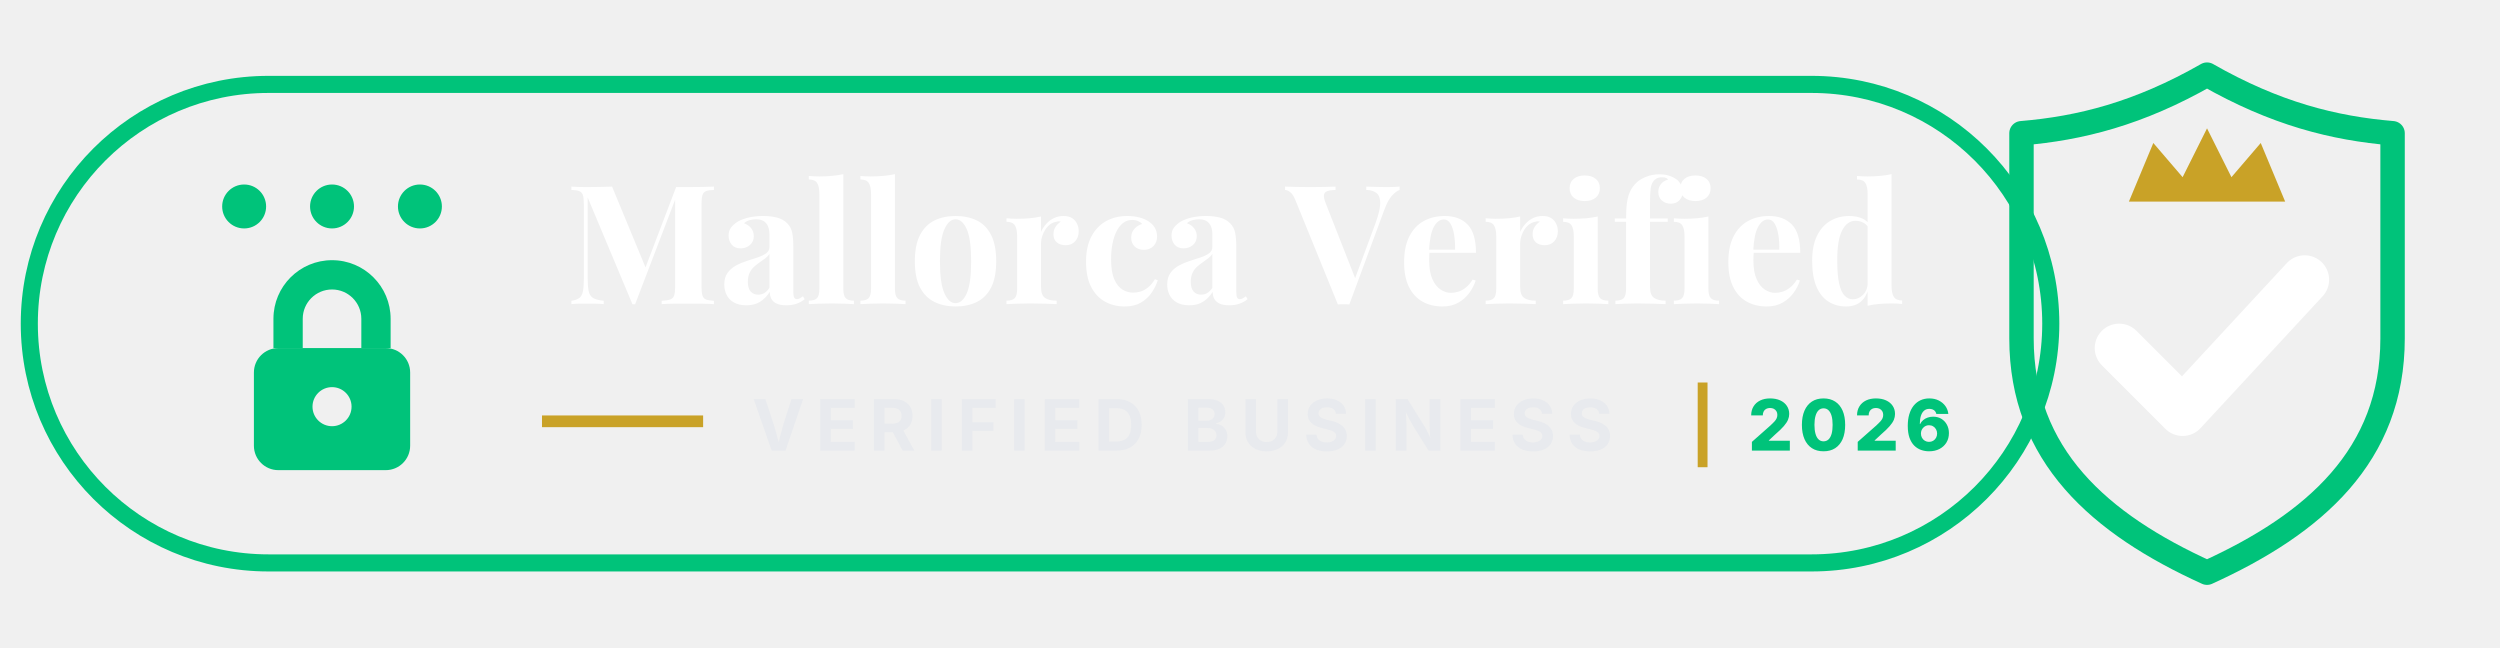
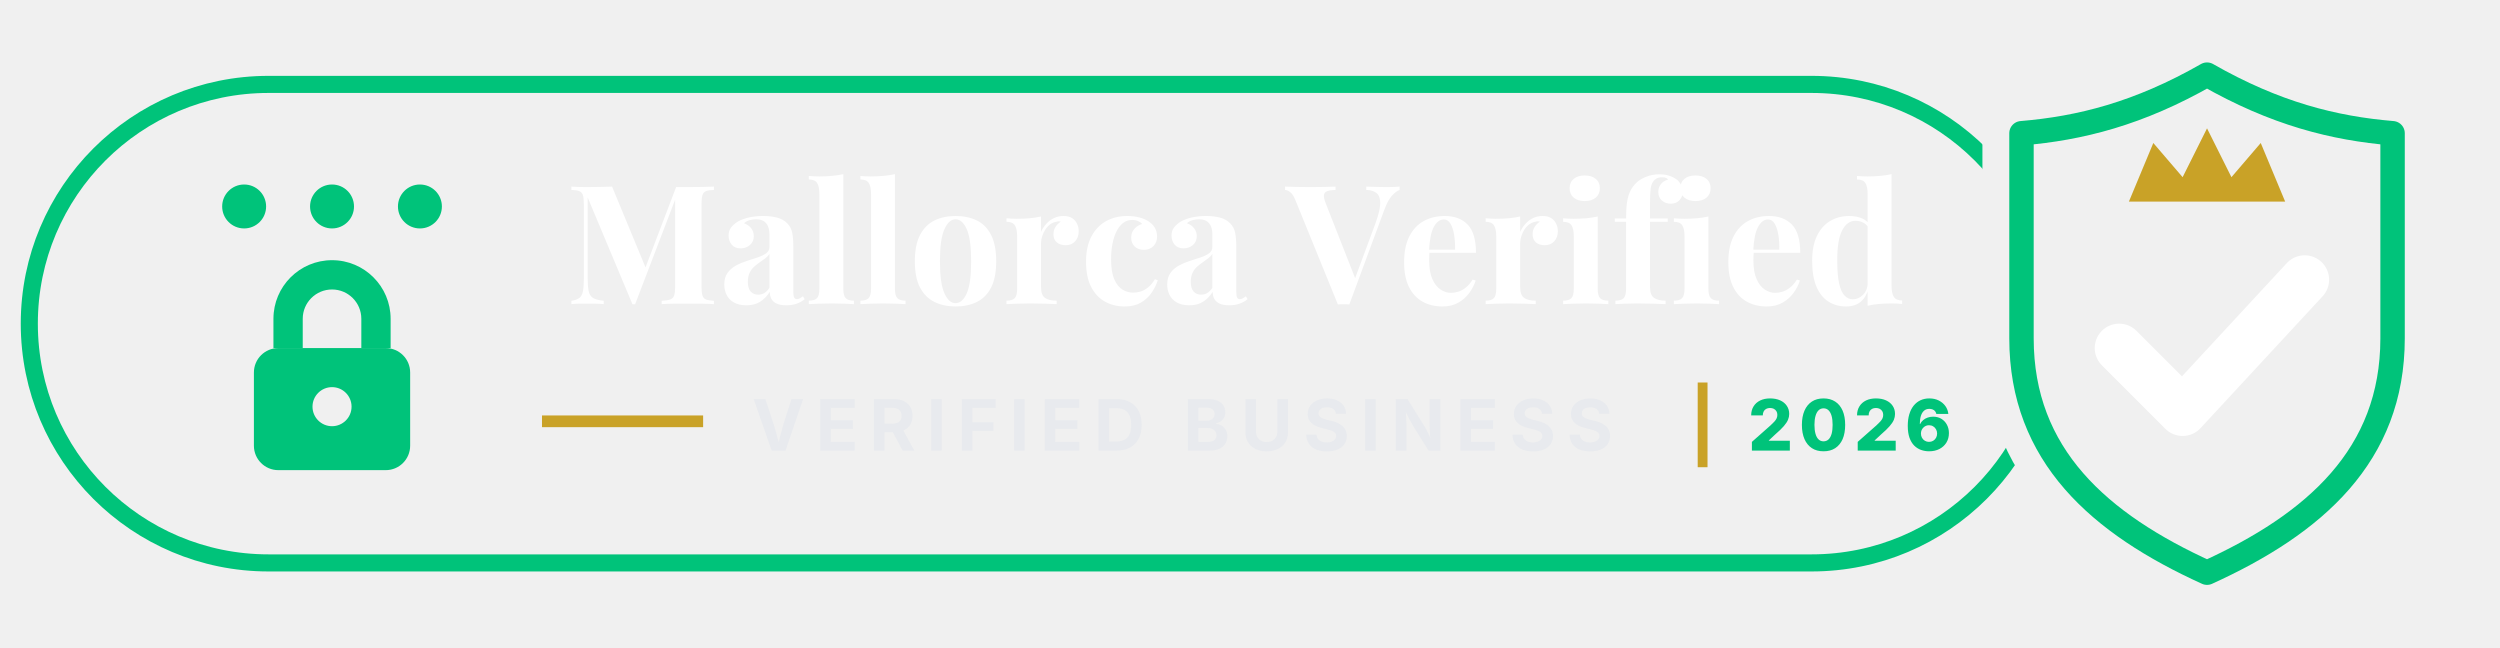
<svg xmlns="http://www.w3.org/2000/svg" width="224" height="58" viewBox="0 0 512 132" role="img" aria-label="Verified on Mallorca Verified 2026">
  <defs>
    <mask id="keyhole">
      <rect x="48" y="67" width="40" height="33" fill="#FFFFFF" />
      <circle cx="68" cy="83" r="4" fill="#000000" />
    </mask>
+     <mask id="shieldcut">
+       <rect width="512" height="132" fill="#FFFFFF" />
+       <path d="M452 15 c14 8 26 11 38 12 v42 c0 24 -16 38 -38 48 c-22 -10 -38 -24 -38 -48 v-42 c12 -1 24 -4 38 -12 z" fill="#000000" stroke="#000000" stroke-width="16" stroke-linejoin="round" />
+     </mask>
  </defs>
-   <rect x="6" y="17" width="414" height="98" rx="49" fill="none" stroke="#00C37A" stroke-width="3.5" />
+   <rect x="6" y="17" width="414" height="98" rx="49" fill="none" stroke="#00C37A" stroke-width="3.5" mask="url(#shieldcut)" />
  <g fill="#00C37A">
    <circle cx="50" cy="42" r="4.5" />
    <circle cx="68" cy="42" r="4.5" />
    <circle cx="86" cy="42" r="4.5" />
    <path d="M56 71 v-6 a12 12 0 0 1 24 0 v6 h-6 v-6 a6 6 0 0 0 -12 0 v6 z" />
    <rect x="52" y="71" width="32" height="25" rx="5" mask="url(#keyhole)" />
  </g>
  <path d="M146.22 37.93L146.22 38.61Q145.13 38.64 144.59 38.86Q144.05 39.08 143.86 39.68Q143.67 40.27 143.67 41.53L143.67 58.40Q143.67 59.62 143.86 60.23Q144.05 60.84 144.59 61.05Q145.13 61.25 146.22 61.32L146.22 62Q145.27 61.93 143.83 61.91Q142.38 61.90 140.88 61.90Q139.25 61.90 137.82 61.91Q136.40 61.93 135.51 62L135.51 61.32Q136.67 61.25 137.26 61.05Q137.86 60.84 138.06 60.23Q138.27 59.62 138.27 58.40L138.27 40L138.50 40L130.07 62.03L129.53 62.03L120.35 40.14L120.35 56.42Q120.35 58.29 120.55 59.30Q120.76 60.30 121.45 60.73Q122.15 61.15 123.65 61.32L123.65 62Q123 61.93 121.95 61.91Q120.89 61.90 119.97 61.90Q119.19 61.90 118.38 61.91Q117.56 61.93 117.02 62L117.02 61.32Q118.11 61.15 118.65 60.74Q119.19 60.33 119.38 59.40Q119.57 58.46 119.57 56.83L119.57 41.53Q119.57 40.27 119.38 39.68Q119.19 39.08 118.63 38.86Q118.07 38.64 117.02 38.61L117.02 37.93Q117.56 37.96 118.38 38Q119.19 38.03 119.97 38.03Q121.44 38.03 122.85 38Q124.26 37.96 125.35 37.93L132.49 55.17L131.64 55.95L138.47 38.03Q139.05 38.03 139.66 38.03Q140.27 38.03 140.88 38.03Q142.38 38.03 143.83 38Q145.27 37.96 146.22 37.93M152.85 62.24Q151.32 62.24 150.30 61.66Q149.28 61.08 148.81 60.11Q148.33 59.14 148.33 57.99Q148.33 56.53 148.99 55.61Q149.66 54.69 150.71 54.11Q151.76 53.53 152.94 53.16Q154.11 52.79 155.18 52.43Q156.25 52.07 156.92 51.58Q157.58 51.09 157.58 50.30L157.58 47.65Q157.58 46.77 157.29 46.07Q157 45.37 156.41 45Q155.81 44.63 154.86 44.63Q154.18 44.63 153.50 44.81Q152.82 45 152.38 45.44Q153.33 45.78 153.86 46.48Q154.38 47.18 154.38 48.06Q154.38 49.22 153.58 49.90Q152.78 50.58 151.70 50.58Q150.47 50.58 149.84 49.81Q149.22 49.05 149.22 47.96Q149.22 46.97 149.71 46.33Q150.20 45.68 151.09 45.10Q152.04 44.56 153.38 44.25Q154.72 43.95 156.29 43.95Q157.85 43.95 159.11 44.27Q160.37 44.59 161.22 45.44Q162 46.22 162.24 47.36Q162.47 48.50 162.47 50.24L162.47 59.48Q162.47 60.33 162.65 60.66Q162.81 60.98 163.22 60.98Q163.53 60.98 163.82 60.81Q164.11 60.64 164.45 60.40L164.79 60.98Q164.07 61.59 163.14 61.91Q162.20 62.24 161.05 62.24Q159.79 62.24 159.04 61.88Q158.29 61.52 157.97 60.91Q157.65 60.30 157.65 59.48Q156.83 60.78 155.68 61.51Q154.52 62.24 152.85 62.24M155.27 60.06Q155.95 60.06 156.51 59.74Q157.07 59.42 157.58 58.67L157.58 51.70Q157.27 52.21 156.73 52.62Q156.19 53.02 155.57 53.45Q154.96 53.87 154.40 54.38Q153.84 54.89 153.50 55.64Q153.16 56.39 153.16 57.44Q153.16 58.77 153.74 59.42Q154.31 60.06 155.27 60.06M172.71 35.38L172.71 58.84Q172.71 60.27 173.20 60.78Q173.69 61.29 174.88 61.29L174.88 62Q174.24 61.97 172.95 61.91Q171.66 61.86 170.33 61.86Q169 61.86 167.66 61.91Q166.32 61.97 165.64 62L165.64 61.29Q166.83 61.29 167.32 60.78Q167.81 60.27 167.81 58.84L167.81 39.46Q167.81 37.93 167.35 37.20Q166.89 36.47 165.64 36.47L165.64 35.75Q166.72 35.85 167.75 35.85Q169.14 35.85 170.40 35.73Q171.66 35.62 172.71 35.38M183.28 35.38L183.28 58.84Q183.28 60.27 183.78 60.78Q184.27 61.29 185.46 61.29L185.46 62Q184.81 61.97 183.52 61.91Q182.23 61.86 180.90 61.86Q179.58 61.86 178.23 61.91Q176.89 61.97 176.21 62L176.21 61.29Q177.40 61.29 177.89 60.78Q178.39 60.27 178.39 58.84L178.39 39.46Q178.39 37.93 177.93 37.20Q177.47 36.47 176.21 36.47L176.21 35.75Q177.30 35.85 178.32 35.85Q179.71 35.85 180.97 35.73Q182.23 35.62 183.28 35.38M195.69 43.95Q198.18 43.95 200.05 44.86Q201.92 45.78 202.97 47.82Q204.02 49.86 204.02 53.23Q204.02 56.59 202.97 58.62Q201.92 60.64 200.05 61.56Q198.18 62.48 195.69 62.48Q193.28 62.48 191.39 61.56Q189.51 60.64 188.43 58.62Q187.36 56.59 187.36 53.23Q187.36 49.86 188.43 47.82Q189.51 45.78 191.39 44.86Q193.28 43.95 195.69 43.95M195.69 44.63Q194.33 44.63 193.42 46.65Q192.50 48.67 192.50 53.23Q192.50 57.78 193.42 59.79Q194.33 61.80 195.69 61.80Q197.09 61.80 197.99 59.79Q198.89 57.78 198.89 53.23Q198.89 48.67 197.99 46.65Q197.09 44.63 195.69 44.63M217.83 43.95Q218.92 43.95 219.60 44.41Q220.28 44.86 220.60 45.58Q220.92 46.29 220.92 47.07Q220.92 48.33 220.19 49.13Q219.46 49.93 218.27 49.93Q217.08 49.93 216.42 49.34Q215.75 48.74 215.75 47.75Q215.75 46.80 216.18 46.17Q216.60 45.54 217.25 45.10Q216.77 44.97 216.30 45.14Q215.65 45.24 215.07 45.66Q214.50 46.09 214.09 46.72Q213.68 47.35 213.44 48.08Q213.20 48.81 213.20 49.49L213.20 58.50Q213.20 60.13 214 60.71Q214.80 61.29 216.40 61.29L216.40 62Q215.62 61.97 214.12 61.91Q212.63 61.86 210.99 61.86Q209.63 61.86 208.24 61.91Q206.85 61.97 206.13 62L206.13 61.29Q207.32 61.29 207.81 60.78Q208.31 60.27 208.31 58.84L208.31 48.13Q208.31 46.60 207.85 45.87Q207.39 45.14 206.13 45.14L206.13 44.42Q207.22 44.52 208.24 44.52Q209.67 44.52 210.91 44.41Q212.15 44.29 213.20 44.05L213.20 47.21Q213.61 46.29 214.29 45.54Q214.97 44.80 215.86 44.37Q216.74 43.95 217.83 43.95M230.85 43.95Q232.18 43.95 233.28 44.23Q234.39 44.52 235.10 44.97Q235.98 45.51 236.48 46.31Q236.97 47.11 236.97 48.16Q236.97 49.35 236.22 50.12Q235.47 50.88 234.28 50.88Q233.09 50.88 232.38 50.20Q231.67 49.52 231.67 48.37Q231.67 47.28 232.35 46.55Q233.03 45.82 233.91 45.58Q233.64 45.24 233.09 45Q232.55 44.76 231.87 44.76Q230.82 44.76 230.02 45.37Q229.22 45.99 228.67 47.07Q228.13 48.16 227.84 49.62Q227.55 51.09 227.55 52.82Q227.55 55.44 228.21 56.93Q228.88 58.43 229.91 59.04Q230.95 59.65 232.07 59.65Q232.72 59.65 233.48 59.45Q234.25 59.25 235.05 58.63Q235.85 58.02 236.53 56.90L237.11 57.10Q236.73 58.36 235.88 59.62Q235.03 60.88 233.67 61.68Q232.31 62.48 230.34 62.48Q228.13 62.48 226.34 61.51Q224.56 60.54 223.49 58.52Q222.42 56.49 222.42 53.30Q222.42 50.24 223.52 48.14Q224.63 46.05 226.53 45Q228.44 43.95 230.85 43.95M243.57 62.24Q242.04 62.24 241.02 61.66Q240 61.08 239.52 60.11Q239.04 59.14 239.04 57.99Q239.04 56.53 239.71 55.61Q240.37 54.69 241.42 54.11Q242.48 53.53 243.65 53.16Q244.82 52.79 245.89 52.43Q246.97 52.07 247.63 51.58Q248.29 51.09 248.29 50.30L248.29 47.65Q248.29 46.77 248 46.07Q247.71 45.37 247.12 45Q246.52 44.63 245.57 44.63Q244.89 44.63 244.21 44.81Q243.53 45 243.09 45.44Q244.04 45.78 244.57 46.48Q245.10 47.18 245.10 48.06Q245.10 49.22 244.30 49.90Q243.50 50.58 242.41 50.58Q241.19 50.58 240.56 49.81Q239.93 49.05 239.93 47.96Q239.93 46.97 240.42 46.33Q240.91 45.68 241.80 45.10Q242.75 44.56 244.09 44.25Q245.44 43.95 247 43.95Q248.56 43.95 249.82 44.27Q251.08 44.59 251.93 45.44Q252.71 46.22 252.95 47.36Q253.19 48.50 253.19 50.24L253.19 59.48Q253.19 60.33 253.36 60.66Q253.53 60.98 253.94 60.98Q254.24 60.98 254.53 60.81Q254.82 60.64 255.16 60.40L255.50 60.98Q254.79 61.59 253.85 61.91Q252.92 62.24 251.76 62.24Q250.50 62.24 249.75 61.88Q249.01 61.52 248.68 60.91Q248.36 60.30 248.36 59.48Q247.54 60.78 246.39 61.51Q245.23 62.24 243.57 62.24M245.98 60.06Q246.66 60.06 247.22 59.74Q247.78 59.42 248.29 58.67L248.29 51.70Q247.99 52.21 247.44 52.62Q246.90 53.02 246.29 53.45Q245.67 53.87 245.11 54.38Q244.55 54.89 244.21 55.64Q243.87 56.39 243.87 57.44Q243.87 58.77 244.45 59.42Q245.03 60.06 245.98 60.06M286.64 37.93L286.64 38.61Q285.90 38.88 285.06 39.80Q284.23 40.72 283.52 42.65L276.34 62.07Q276.07 62.03 275.76 62.03Q275.46 62.03 275.15 62.03Q274.88 62.03 274.57 62.03Q274.27 62.03 274 62.07L265.33 40.78Q264.85 39.56 264.27 39.10Q263.69 38.64 263.18 38.61L263.18 37.93Q264.20 37.96 265.58 38Q266.96 38.03 268.35 38.03Q269.92 38.03 271.29 38Q272.67 37.96 273.52 37.93L273.52 38.61Q272.43 38.64 271.82 38.86Q271.21 39.08 271.14 39.68Q271.07 40.27 271.55 41.46L277.74 57.21L277.02 58.06L281.71 45.41Q282.63 42.86 282.67 41.40Q282.70 39.93 281.95 39.29Q281.20 38.64 279.81 38.61L279.81 37.93Q280.97 37.96 281.99 38Q283.01 38.03 284.06 38.03Q284.81 38.03 285.47 38Q286.13 37.96 286.64 37.93M295.89 43.95Q298.88 43.95 300.58 45.71Q302.28 47.48 302.28 51.49L291.10 51.49L291.03 50.85L298 50.85Q298.03 49.18 297.80 47.77Q297.56 46.36 297.05 45.51Q296.54 44.66 295.69 44.66Q294.50 44.66 293.66 46.16Q292.83 47.65 292.66 51.12L292.76 51.32Q292.73 51.73 292.71 52.17Q292.70 52.62 292.70 53.09Q292.70 55.44 293.36 56.90Q294.02 58.36 295.04 59.02Q296.06 59.69 297.12 59.69Q297.83 59.69 298.59 59.47Q299.36 59.25 300.14 58.65Q300.92 58.06 301.60 56.97L302.22 57.17Q301.81 58.46 300.92 59.69Q300.04 60.91 298.68 61.69Q297.32 62.48 295.42 62.48Q293.10 62.48 291.34 61.49Q289.57 60.50 288.56 58.50Q287.56 56.49 287.56 53.40Q287.56 50.24 288.63 48.13Q289.70 46.02 291.59 44.98Q293.48 43.95 295.89 43.95M315.95 43.95Q317.04 43.95 317.72 44.41Q318.40 44.86 318.72 45.58Q319.05 46.29 319.05 47.07Q319.05 48.33 318.31 49.13Q317.58 49.93 316.39 49.93Q315.20 49.93 314.54 49.34Q313.88 48.74 313.88 47.75Q313.88 46.80 314.30 46.17Q314.73 45.54 315.37 45.10Q314.90 44.97 314.42 45.14Q313.78 45.24 313.20 45.66Q312.62 46.09 312.21 46.72Q311.80 47.35 311.57 48.08Q311.33 48.81 311.33 49.49L311.33 58.50Q311.33 60.13 312.13 60.71Q312.93 61.29 314.52 61.29L314.52 62Q313.74 61.97 312.25 61.91Q310.75 61.86 309.12 61.86Q307.76 61.86 306.36 61.91Q304.97 61.97 304.26 62L304.26 61.29Q305.45 61.29 305.94 60.78Q306.43 60.27 306.43 58.84L306.43 48.13Q306.43 46.60 305.97 45.87Q305.51 45.14 304.26 45.14L304.26 44.42Q305.34 44.52 306.36 44.52Q307.79 44.52 309.03 44.41Q310.27 44.29 311.33 44.05L311.33 47.21Q311.74 46.29 312.42 45.54Q313.10 44.80 313.98 44.37Q314.86 43.95 315.95 43.95M324.55 35.65Q325.98 35.65 326.81 36.35Q327.65 37.04 327.65 38.27Q327.65 39.49 326.81 40.19Q325.98 40.89 324.55 40.89Q323.13 40.89 322.29 40.19Q321.46 39.49 321.46 38.27Q321.46 37.04 322.29 36.35Q323.13 35.65 324.55 35.65M327.21 44.05L327.21 58.84Q327.21 60.27 327.70 60.78Q328.19 61.29 329.38 61.29L329.38 62Q328.77 61.97 327.48 61.91Q326.19 61.86 324.86 61.86Q323.53 61.86 322.17 61.91Q320.81 61.97 320.13 62L320.13 61.29Q321.32 61.29 321.82 60.78Q322.31 60.27 322.31 58.84L322.31 48.13Q322.31 46.60 321.85 45.87Q321.39 45.14 320.13 45.14L320.13 44.42Q321.22 44.52 322.24 44.52Q323.67 44.52 324.91 44.41Q326.15 44.29 327.21 44.05M339.82 35.41Q341.01 35.41 341.89 35.72Q342.78 36.02 343.46 36.53Q343.93 36.91 344.27 37.57Q344.61 38.23 344.61 39.08Q344.61 40 343.95 40.72Q343.29 41.43 342.20 41.43Q341.08 41.43 340.35 40.78Q339.62 40.14 339.62 39.02Q339.62 38.13 340.13 37.45Q340.64 36.77 341.62 36.50Q341.52 36.30 341.21 36.16Q340.91 36.02 340.40 36.02Q339.72 36.02 339.28 36.26Q338.83 36.50 338.56 36.91Q338.19 37.42 338.05 38.39Q337.92 39.36 337.92 41.36L337.92 44.46L341.55 44.46L341.55 45.14L337.92 45.14L337.92 58.50Q337.92 60.16 338.77 60.73Q339.62 61.29 341.11 61.29L341.11 62Q340.23 61.97 338.63 61.91Q337.03 61.86 335.26 61.86Q333.97 61.86 332.73 61.91Q331.49 61.97 330.84 62L330.84 61.29Q332.03 61.29 332.53 60.78Q333.02 60.27 333.02 58.84L333.02 45.14L330.71 45.14L330.71 44.46L333.02 44.46Q333.02 42.45 333.22 41.11Q333.43 39.76 333.90 38.81Q334.38 37.86 335.16 37.11Q335.91 36.40 337.15 35.91Q338.39 35.41 339.82 35.41M347.23 35.65Q348.66 35.65 349.49 36.35Q350.33 37.04 350.33 38.27Q350.33 39.49 349.49 40.19Q348.66 40.89 347.23 40.89Q345.80 40.89 344.97 40.19Q344.14 39.49 344.14 38.27Q344.14 37.04 344.97 36.35Q345.80 35.65 347.23 35.65M349.88 44.05L349.88 58.84Q349.88 60.27 350.38 60.78Q350.87 61.29 352.06 61.29L352.06 62Q351.45 61.97 350.16 61.91Q348.86 61.86 347.54 61.86Q346.21 61.86 344.85 61.91Q343.49 61.97 342.81 62L342.81 61.29Q344 61.29 344.49 60.78Q344.99 60.27 344.99 58.84L344.99 48.13Q344.99 46.60 344.53 45.87Q344.07 45.14 342.81 45.14L342.81 44.42Q343.90 44.52 344.92 44.52Q346.35 44.52 347.59 44.41Q348.83 44.29 349.88 44.05M362.29 43.95Q365.29 43.95 366.99 45.71Q368.69 47.48 368.69 51.49L357.50 51.49L357.43 50.85L364.40 50.85Q364.44 49.18 364.20 47.77Q363.96 46.36 363.45 45.51Q362.94 44.66 362.09 44.66Q360.90 44.66 360.07 46.16Q359.23 47.65 359.06 51.12L359.17 51.32Q359.13 51.73 359.11 52.17Q359.10 52.62 359.10 53.09Q359.10 55.44 359.76 56.90Q360.42 58.36 361.44 59.02Q362.46 59.69 363.52 59.69Q364.23 59.69 365 59.47Q365.76 59.25 366.54 58.65Q367.33 58.06 368.01 56.97L368.62 57.17Q368.21 58.46 367.33 59.69Q366.44 60.91 365.08 61.69Q363.72 62.48 361.82 62.48Q359.51 62.48 357.74 61.49Q355.97 60.50 354.97 58.50Q353.96 56.49 353.96 53.40Q353.96 50.24 355.03 48.13Q356.11 46.02 357.99 44.98Q359.88 43.95 362.29 43.95M387.39 35.38L387.39 58.26Q387.39 59.79 387.86 60.52Q388.34 61.25 389.56 61.25L389.56 61.97Q388.51 61.86 387.45 61.86Q386.03 61.86 384.78 61.97Q383.54 62.07 382.49 62.34L382.49 39.46Q382.49 37.93 382.03 37.20Q381.57 36.47 380.31 36.47L380.31 35.75Q381.40 35.85 382.42 35.85Q383.82 35.85 385.07 35.73Q386.33 35.62 387.39 35.38M378.72 43.95Q380.21 43.95 381.35 44.44Q382.49 44.93 383.14 46.09L382.73 46.46Q382.29 45.65 381.55 45.29Q380.82 44.93 380.01 44.93Q378.27 44.93 377.25 46.95Q376.23 48.98 376.27 53.19Q376.27 56.08 376.66 57.80Q377.05 59.52 377.78 60.27Q378.51 61.01 379.46 61.01Q380.62 61.01 381.54 60.10Q382.46 59.18 382.52 57.61L382.69 58.80Q382.18 60.61 381.04 61.54Q379.91 62.48 378.07 62.48Q376.06 62.48 374.48 61.49Q372.90 60.50 372.02 58.45Q371.13 56.39 371.13 53.13Q371.13 50.03 372.12 48.01Q373.11 45.99 374.82 44.97Q376.54 43.95 378.72 43.95" fill="#FFFFFF" />
  <path d="M160.87 92L158.04 92L154.35 81.45L156.75 81.45L158.43 86.54Q158.74 87.50 159.05 88.66Q159.36 89.82 159.71 91.19L159.24 91.19Q159.58 89.81 159.88 88.65Q160.17 87.50 160.46 86.54L162.09 81.45L164.48 81.45M175.05 92L167.98 92L167.98 81.45L175.04 81.45L175.04 83.24L170.14 83.24L170.14 85.79L174.67 85.79L174.67 87.55L170.14 87.55L170.14 90.21L175.05 90.21M181.15 92L178.99 92L178.99 81.45L183.10 81.45Q184.31 81.45 185.15 81.88Q185.99 82.30 186.43 83.07Q186.88 83.84 186.88 84.88Q186.88 85.93 186.43 86.68Q185.98 87.43 185.12 87.83Q184.27 88.23 183.05 88.23L180.26 88.23L180.26 86.48L182.71 86.48Q183.37 86.48 183.80 86.30Q184.22 86.12 184.43 85.77Q184.65 85.41 184.65 84.88Q184.65 84.35 184.43 83.98Q184.22 83.62 183.79 83.43Q183.36 83.23 182.70 83.23L181.15 83.23L181.15 92M187.25 92L184.86 92L182.29 87.20L184.63 87.20M190.71 81.45L192.87 81.45L192.87 92L190.71 92M199.14 92L196.98 92L196.98 81.45L203.92 81.45L203.92 83.24L199.14 83.24L199.14 86.19L203.45 86.19L203.45 87.95L199.14 87.95M207.69 81.45L209.85 81.45L209.85 92L207.69 92M221.04 92L213.96 92L213.96 81.45L221.02 81.45L221.02 83.24L216.12 83.24L216.12 85.79L220.65 85.79L220.65 87.55L216.12 87.55L216.12 90.21L221.04 90.21M228.68 92L225.95 92L225.95 90.14L228.58 90.14Q229.59 90.14 230.29 89.78Q230.98 89.42 231.32 88.66Q231.67 87.90 231.67 86.72Q231.67 85.54 231.32 84.79Q230.97 84.03 230.29 83.67Q229.60 83.31 228.59 83.31L225.90 83.31L225.90 81.45L228.72 81.45Q230.30 81.45 231.45 82.08Q232.59 82.72 233.21 83.90Q233.82 85.08 233.82 86.72Q233.82 88.37 233.21 89.55Q232.59 90.73 231.44 91.37Q230.29 92 228.68 92M224.97 81.45L227.13 81.45L227.13 92L224.97 92M247.73 92L243.28 92L243.28 81.45L247.46 81.45Q248.62 81.45 249.40 81.80Q250.17 82.15 250.56 82.76Q250.94 83.37 250.94 84.16Q250.94 84.79 250.70 85.25Q250.45 85.71 250.02 86.01Q249.59 86.30 249.05 86.43L249.05 86.53Q249.64 86.56 250.17 86.87Q250.70 87.19 251.03 87.75Q251.36 88.31 251.36 89.09Q251.36 89.93 250.94 90.58Q250.53 91.24 249.73 91.62Q248.93 92 247.73 92M245.44 87.36L245.44 90.22L247.31 90.22Q248.25 90.22 248.69 89.85Q249.13 89.49 249.13 88.88Q249.13 88.44 248.92 88.10Q248.70 87.75 248.30 87.56Q247.91 87.36 247.36 87.36L245.44 87.36M245.44 83.21L245.44 85.88L247.14 85.88Q247.60 85.88 247.97 85.72Q248.34 85.55 248.55 85.24Q248.76 84.93 248.76 84.51Q248.76 83.94 248.35 83.57Q247.94 83.21 247.19 83.21M259.42 92.15Q258.11 92.15 257.13 91.66Q256.15 91.18 255.61 90.31Q255.07 89.45 255.07 88.30L255.07 81.45L257.23 81.45L257.23 88.12Q257.23 88.74 257.50 89.21Q257.77 89.69 258.27 89.96Q258.76 90.24 259.42 90.24Q260.08 90.24 260.58 89.96Q261.07 89.69 261.34 89.21Q261.61 88.74 261.61 88.12L261.61 81.45L263.78 81.45L263.78 88.30Q263.78 89.45 263.23 90.31Q262.69 91.18 261.71 91.66Q260.73 92.15 259.42 92.15M271.75 92.16Q270.48 92.16 269.54 91.77Q268.61 91.38 268.08 90.61Q267.56 89.85 267.53 88.73L269.63 88.73Q269.67 89.26 269.95 89.62Q270.23 89.98 270.69 90.15Q271.15 90.33 271.73 90.33Q272.31 90.33 272.74 90.16Q273.17 90 273.41 89.69Q273.65 89.39 273.65 88.98Q273.65 88.62 273.43 88.38Q273.21 88.13 272.81 87.96Q272.41 87.78 271.83 87.65L270.67 87.36Q269.33 87.03 268.57 86.33Q267.81 85.64 267.81 84.49Q267.81 83.53 268.33 82.82Q268.84 82.10 269.73 81.71Q270.63 81.31 271.78 81.31Q272.95 81.31 273.82 81.71Q274.69 82.11 275.18 82.82Q275.66 83.53 275.68 84.46L273.59 84.46Q273.53 83.82 273.05 83.48Q272.56 83.13 271.76 83.13Q271.21 83.13 270.82 83.28Q270.43 83.44 270.23 83.72Q270.03 83.99 270.03 84.35Q270.03 84.74 270.26 84.99Q270.50 85.25 270.89 85.41Q271.27 85.57 271.71 85.68L272.67 85.91Q273.34 86.06 273.91 86.31Q274.48 86.57 274.91 86.94Q275.35 87.31 275.58 87.82Q275.82 88.33 275.82 89Q275.82 89.95 275.34 90.67Q274.86 91.38 273.94 91.77Q273.03 92.16 271.75 92.16M279.58 81.45L281.74 81.45L281.74 92L279.58 92M288.06 92L285.85 92L285.85 81.45L288.26 81.45L291.59 86.79Q291.85 87.20 292.11 87.68Q292.37 88.16 292.64 88.75Q292.91 89.34 293.18 90.07L292.96 90.07Q292.91 89.49 292.88 88.82Q292.84 88.16 292.81 87.55Q292.78 86.94 292.78 86.51L292.78 81.45L294.99 81.45L294.99 92L292.57 92L289.54 87.16Q289.21 86.61 288.93 86.10Q288.65 85.59 288.34 84.97Q288.03 84.35 287.60 83.48L287.88 83.48Q287.92 84.25 287.97 84.95Q288.01 85.65 288.03 86.22Q288.06 86.79 288.06 87.15M306.17 92L299.10 92L299.10 81.45L306.16 81.45L306.16 83.24L301.26 83.24L301.26 85.79L305.79 85.79L305.79 87.55L301.26 87.55L301.26 90.21L306.17 90.21M313.97 92.16Q312.71 92.16 311.77 91.77Q310.83 91.38 310.31 90.61Q309.78 89.85 309.75 88.73L311.86 88.73Q311.90 89.26 312.18 89.62Q312.45 89.98 312.91 90.15Q313.37 90.33 313.95 90.33Q314.53 90.33 314.96 90.16Q315.39 90 315.63 89.69Q315.87 89.39 315.87 88.98Q315.87 88.62 315.66 88.38Q315.44 88.13 315.04 87.96Q314.63 87.78 314.05 87.65L312.89 87.36Q311.55 87.03 310.80 86.33Q310.04 85.64 310.04 84.49Q310.04 83.53 310.55 82.82Q311.06 82.10 311.96 81.71Q312.86 81.31 314 81.31Q315.17 81.31 316.04 81.71Q316.91 82.11 317.40 82.82Q317.89 83.53 317.90 84.46L315.81 84.46Q315.76 83.82 315.27 83.48Q314.79 83.13 313.98 83.13Q313.44 83.13 313.05 83.28Q312.66 83.44 312.46 83.72Q312.25 83.99 312.25 84.35Q312.25 84.74 312.49 84.99Q312.72 85.25 313.11 85.41Q313.50 85.57 313.94 85.68L314.89 85.91Q315.56 86.06 316.13 86.31Q316.71 86.57 317.14 86.94Q317.57 87.31 317.81 87.82Q318.05 88.33 318.05 89Q318.05 89.95 317.56 90.67Q317.08 91.38 316.17 91.77Q315.26 92.16 313.97 92.16M325.67 92.16Q324.40 92.16 323.46 91.77Q322.52 91.38 322 90.61Q321.48 89.85 321.45 88.73L323.55 88.73Q323.59 89.26 323.87 89.62Q324.15 89.98 324.61 90.15Q325.07 90.33 325.65 90.33Q326.23 90.33 326.66 90.16Q327.08 90 327.33 89.69Q327.57 89.39 327.57 88.98Q327.57 88.62 327.35 88.38Q327.13 88.13 326.73 87.96Q326.33 87.78 325.75 87.65L324.59 87.36Q323.25 87.03 322.49 86.33Q321.73 85.64 321.73 84.49Q321.73 83.53 322.25 82.82Q322.76 82.10 323.65 81.71Q324.55 81.31 325.70 81.31Q326.87 81.31 327.74 81.71Q328.61 82.11 329.10 82.82Q329.58 83.53 329.60 84.46L327.51 84.46Q327.45 83.82 326.97 83.48Q326.48 83.13 325.68 83.13Q325.13 83.13 324.74 83.28Q324.35 83.44 324.15 83.72Q323.95 83.99 323.95 84.35Q323.95 84.74 324.18 84.99Q324.42 85.25 324.80 85.41Q325.19 85.57 325.63 85.68L326.59 85.91Q327.25 86.06 327.83 86.31Q328.40 86.57 328.83 86.94Q329.27 87.31 329.50 87.82Q329.74 88.33 329.74 89Q329.74 89.95 329.26 90.67Q328.78 91.38 327.86 91.77Q326.95 92.16 325.67 92.16" fill="#E8EAEE" />
  <path d="M347.69 78.05L349.70 78.05L349.70 95.40L347.69 95.40" fill="#C9A227" />
  <path d="M366.56 92L358.79 92L358.79 90.21L362.62 86.82Q363.06 86.42 363.37 86.08Q363.68 85.75 363.84 85.42Q364 85.08 364 84.68Q364 84.24 363.81 83.93Q363.61 83.61 363.28 83.44Q362.94 83.27 362.50 83.27Q362.06 83.27 361.72 83.45Q361.39 83.62 361.21 83.96Q361.02 84.30 361.02 84.79L358.64 84.79Q358.64 83.72 359.13 82.94Q359.61 82.16 360.49 81.73Q361.36 81.31 362.51 81.31Q363.70 81.31 364.58 81.71Q365.46 82.11 365.94 82.83Q366.43 83.55 366.43 84.49Q366.43 85.09 366.19 85.67Q365.95 86.26 365.33 86.98Q364.71 87.70 363.56 88.69L362.26 89.91L362.26 89.98L366.56 89.98M373.46 92.14Q372.06 92.14 371.08 91.50Q370.09 90.85 369.56 89.65Q369.03 88.44 369.03 86.73Q369.03 85.03 369.56 83.81Q370.09 82.60 371.08 81.95Q372.06 81.31 373.46 81.31Q374.85 81.31 375.85 81.96Q376.84 82.60 377.37 83.82Q377.89 85.03 377.89 86.73Q377.89 88.44 377.37 89.65Q376.84 90.85 375.85 91.50Q374.86 92.14 373.46 92.14M373.46 90.10Q374.06 90.10 374.48 89.71Q374.89 89.32 375.11 88.57Q375.32 87.82 375.32 86.73Q375.32 85.64 375.11 84.89Q374.89 84.13 374.48 83.74Q374.06 83.34 373.47 83.34Q372.86 83.34 372.45 83.74Q372.04 84.13 371.82 84.89Q371.60 85.64 371.60 86.73Q371.60 87.82 371.82 88.57Q372.03 89.32 372.45 89.71Q372.86 90.10 373.46 90.10M388.24 92L380.46 92L380.46 90.21L384.30 86.82Q384.74 86.42 385.05 86.08Q385.36 85.75 385.52 85.42Q385.68 85.08 385.68 84.68Q385.68 84.24 385.49 83.93Q385.29 83.61 384.96 83.44Q384.62 83.27 384.18 83.27Q383.74 83.27 383.40 83.45Q383.07 83.62 382.89 83.96Q382.70 84.30 382.70 84.79L380.32 84.79Q380.32 83.72 380.81 82.94Q381.29 82.16 382.16 81.73Q383.04 81.31 384.19 81.31Q385.38 81.31 386.26 81.71Q387.14 82.11 387.62 82.83Q388.10 83.55 388.10 84.49Q388.10 85.09 387.87 85.67Q387.63 86.26 387.01 86.98Q386.39 87.70 385.24 88.69L383.93 89.91L383.93 89.98L388.24 89.98M395.07 92.14Q394.22 92.14 393.43 91.86Q392.65 91.58 392.03 90.97Q391.42 90.36 391.06 89.36Q390.71 88.35 390.71 86.92Q390.71 85.61 391.02 84.57Q391.33 83.53 391.91 82.80Q392.50 82.07 393.31 81.69Q394.13 81.31 395.12 81.31Q396.23 81.31 397.07 81.74Q397.91 82.17 398.42 82.88Q398.93 83.60 399.02 84.49L396.56 84.49Q396.45 83.98 396.06 83.71Q395.67 83.45 395.12 83.45Q394.47 83.45 394.04 83.83Q393.61 84.21 393.39 84.91Q393.18 85.61 393.18 86.56L393.24 86.56Q393.47 86.09 393.87 85.75Q394.27 85.41 394.80 85.23Q395.33 85.05 395.91 85.05Q396.86 85.05 397.58 85.48Q398.31 85.92 398.72 86.68Q399.14 87.45 399.14 88.42Q399.14 89.52 398.62 90.36Q398.10 91.20 397.19 91.67Q396.28 92.14 395.07 92.14M395.05 90.21Q395.53 90.21 395.91 89.99Q396.28 89.76 396.50 89.38Q396.72 88.99 396.72 88.50Q396.72 88.02 396.50 87.64Q396.29 87.25 395.91 87.03Q395.54 86.80 395.06 86.80Q394.71 86.80 394.41 86.93Q394.11 87.07 393.89 87.30Q393.66 87.53 393.53 87.84Q393.41 88.15 393.41 88.51Q393.41 88.98 393.62 89.37Q393.84 89.76 394.21 89.98Q394.59 90.21 395.05 90.21" fill="#00C37A" />
  <line x1="111" y1="86" x2="144" y2="86" stroke="#C9A227" stroke-width="2.4" />
  <path d="M452 15 c14 8 26 11 38 12 v42 c0 24 -16 38 -38 48 c-22 -10 -38 -24 -38 -48 v-42 c12 -1 24 -4 38 -12 z" fill="none" stroke="#00C37A" stroke-width="5" stroke-linejoin="round" />
  <path d="M436 41 l5 -12 l6 7 l5 -10 l5 10 l6 -7 l5 12 z" fill="#C9A227" />
  <path d="M434 71 l13 13 l25 -27" fill="none" stroke="#FFFFFF" stroke-width="10" stroke-linecap="round" stroke-linejoin="round" />
</svg>
